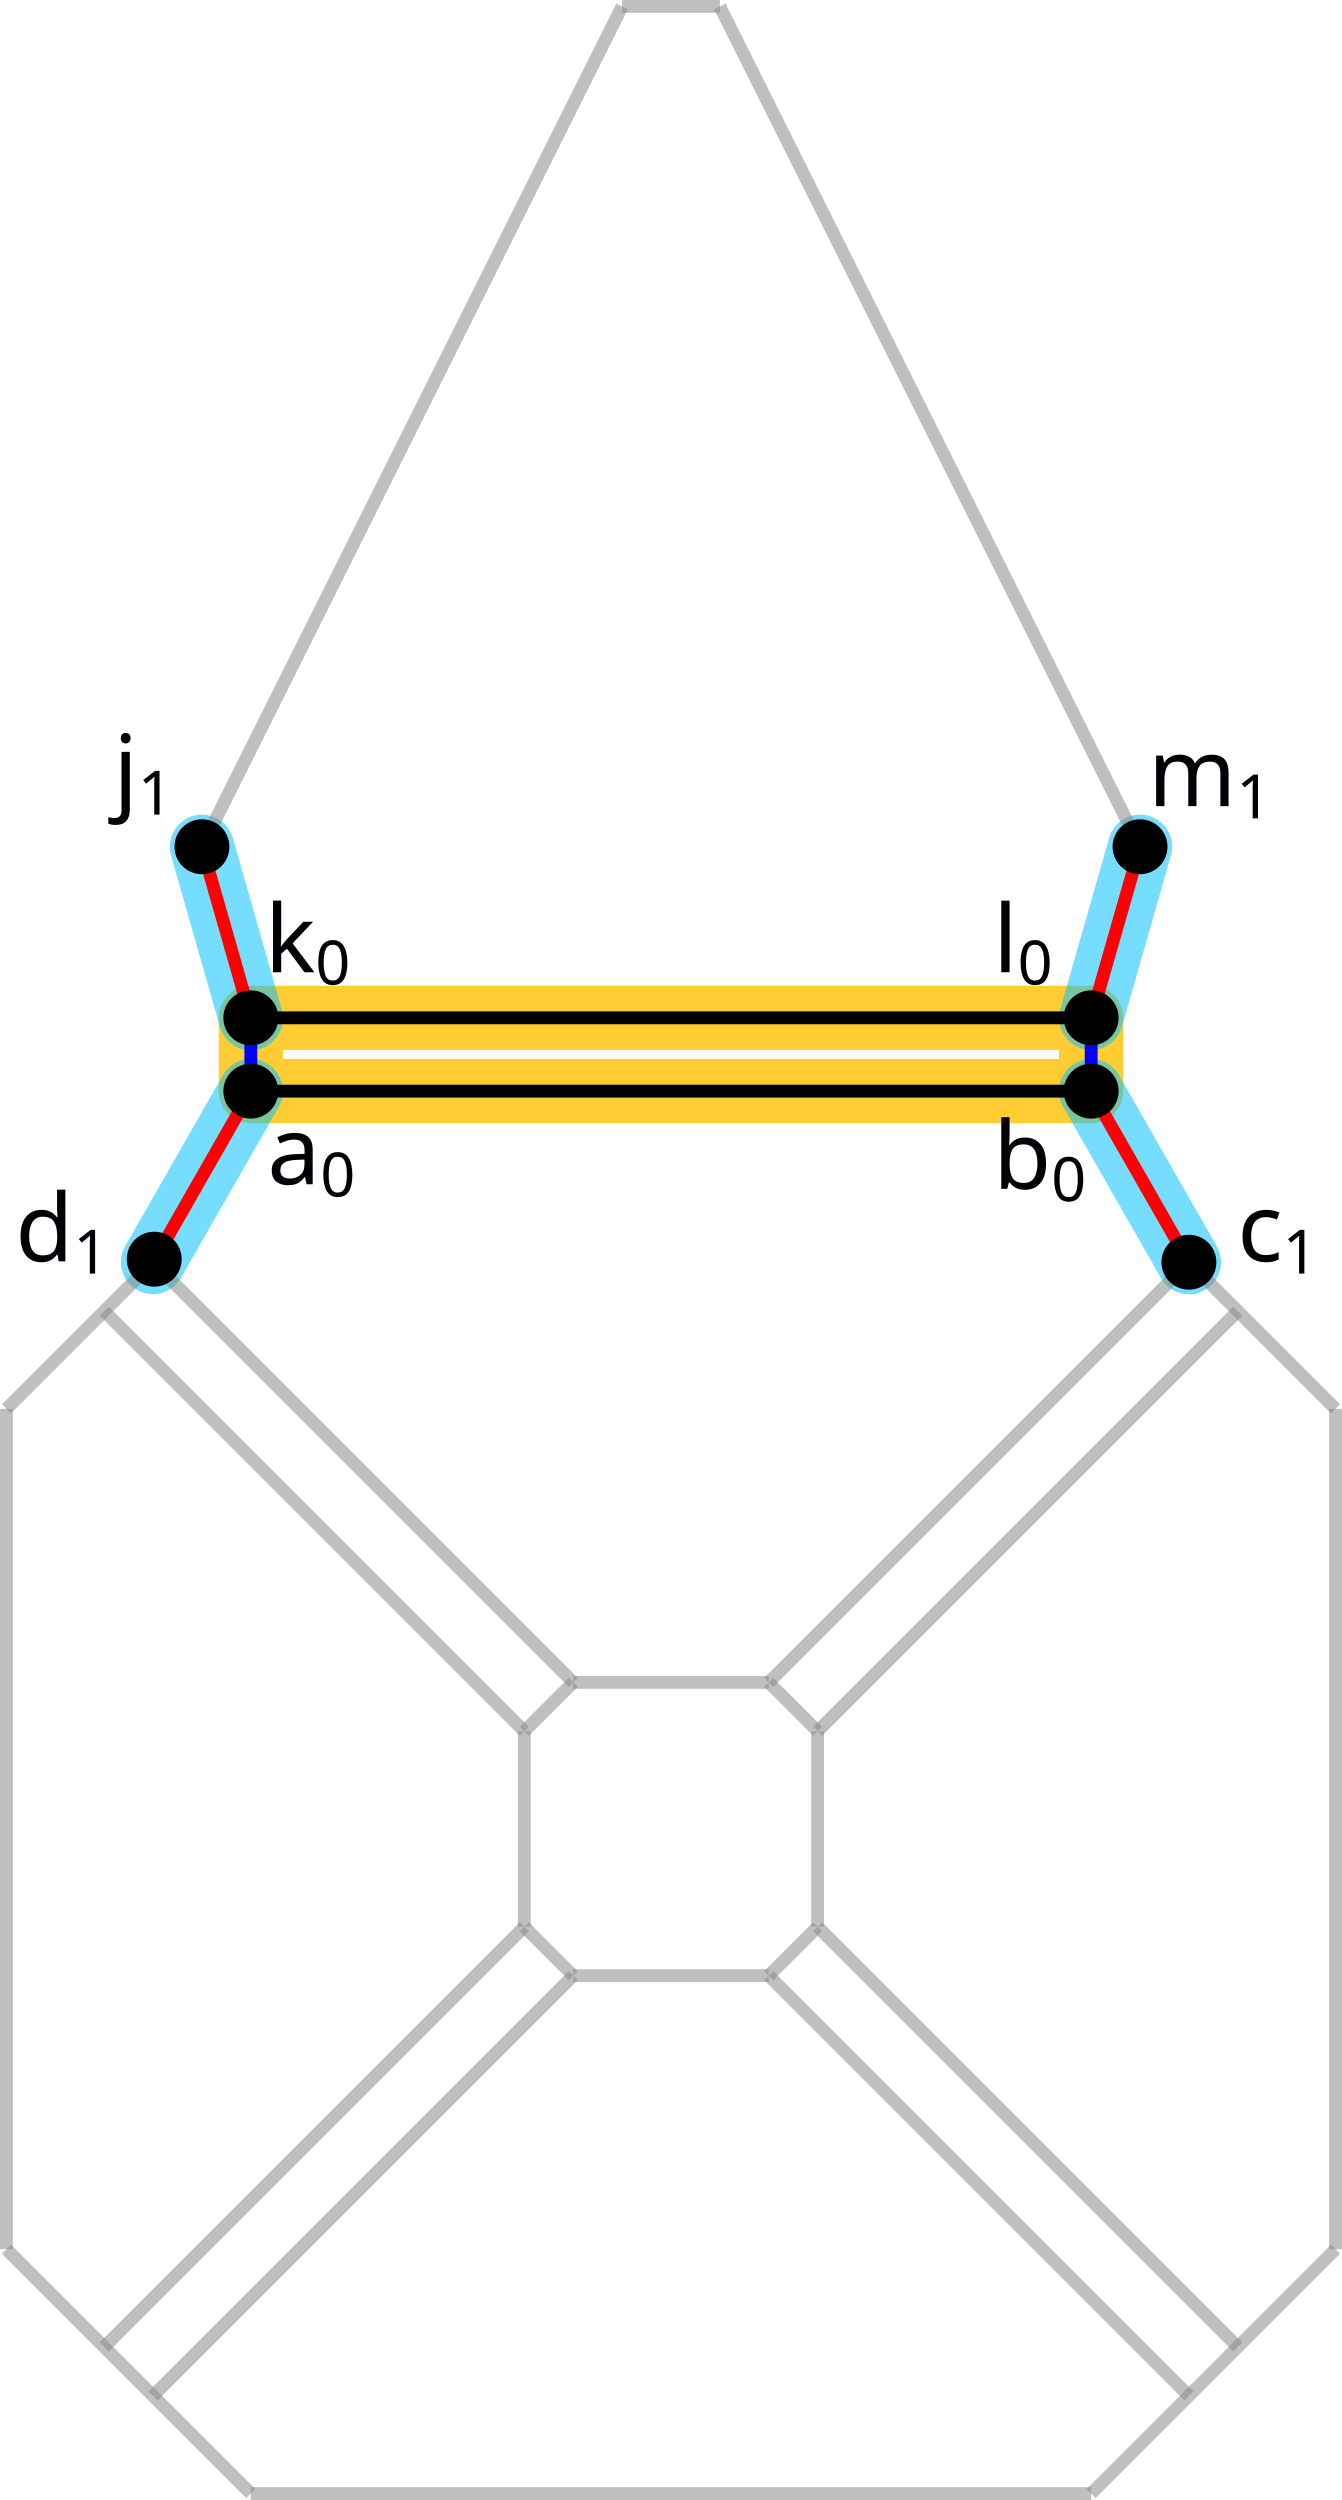
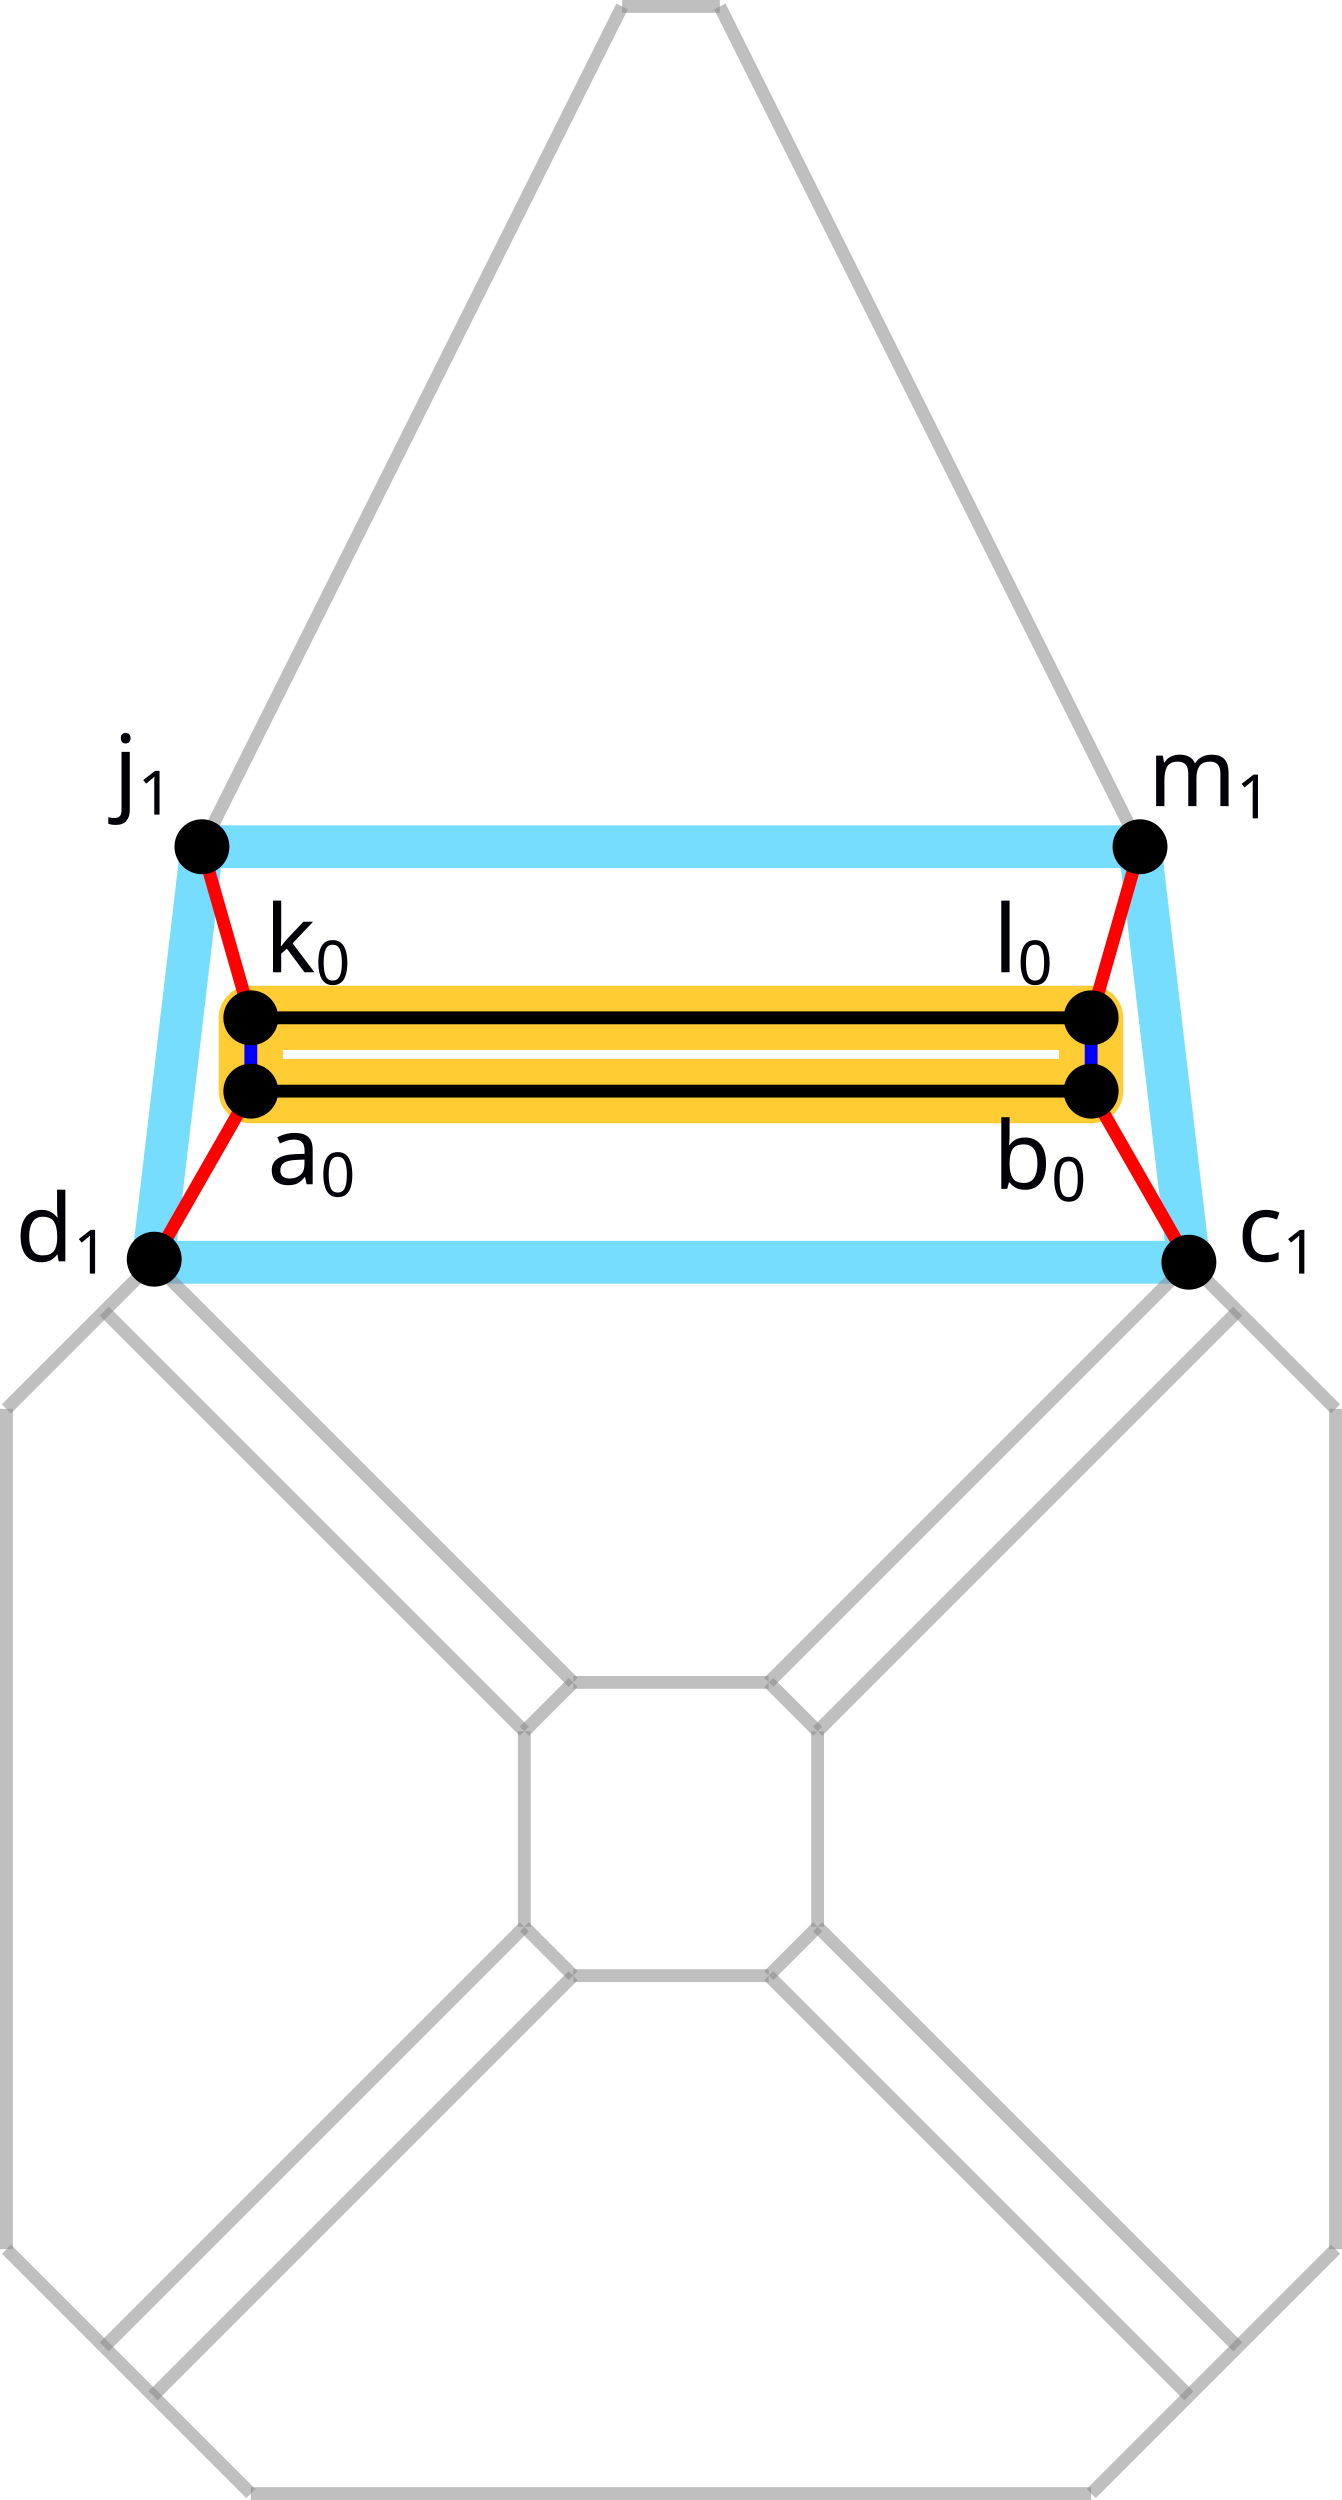
<svg xmlns="http://www.w3.org/2000/svg" height="778.19" width="417.721" version="1.1" id="svg424">
  <defs id="defs428">
    </defs>
+   <path style="fill:none;fill-opacity:0.8;stroke:#01c0ff;stroke-width:13.333;stroke-linecap:round;stroke-linejoin:round;stroke-opacity:0.533;stop-color:#000000" d="M 62.859,263.573 H 354.862 L 370.051,392.899 H 47.644 Z" id="path3244" />
  <path style="font-variation-settings:'wght' 700;fill:none;fill-opacity:1;stroke:#ffc000;stroke-width:20;stroke-linecap:round;stroke-linejoin:round;stroke-opacity:0.8;stop-color:#000000;stroke-dasharray:none" d="M 78.074,316.825 H 339.647 v 22.822 H 78.074 Z" id="path2177" />
-   <path style="fill:none;fill-opacity:0.8;stroke:#00c0ff;stroke-width:20;stroke-linecap:round;stroke-linejoin:round;stroke-opacity:0.533;stop-color:#000000;stroke-dasharray:none" d="m 62.859,263.573 c 5.072,17.781 10.143,35.562 15.215,53.341" id="path2365" />
-   <path style="fill:none;fill-opacity:0.8;stroke:#00c0ff;stroke-width:20;stroke-linecap:round;stroke-linejoin:round;stroke-opacity:0.533;stop-color:#000000;stroke-dasharray:none" d="M 78.074,339.647 C 67.93,357.377 57.787,375.106 47.644,392.836" id="path2369" />
-   <path style="fill:none;fill-opacity:0.8;stroke:#00c0ff;stroke-width:20;stroke-linecap:round;stroke-linejoin:round;stroke-opacity:0.533;stop-color:#000000;stroke-dasharray:none" d="m 339.647,339.647 c 10.144,17.752 20.287,35.502 30.429,53.252" id="path2377" />
-   <path style="fill:none;fill-opacity:0.8;stroke:#00c0ff;stroke-width:20;stroke-linecap:round;stroke-linejoin:round;stroke-opacity:0.533;stop-color:#000000;stroke-dasharray:none" d="m 354.862,263.573 c -5.072,17.751 -10.143,35.502 -15.215,53.252" id="path2381" />
  <line x1="2" y1="700.116" x2="32.429" y2="730.546" id="link0_a1_18" stroke="red" stroke-width="4px" style="stroke:#888888;stroke-opacity:0.533" />
  <line x1="2" y1="700.116" x2="2" y2="700.116" id="link0_a2_0" stroke="blue" stroke-width="4px" style="stroke:#888888;stroke-opacity:0.533" />
  <line x1="2" y1="700.116" x2="2" y2="700.116" id="link0_a3_0" stroke="green" stroke-width="4px" style="stroke:#888888;stroke-opacity:0.533" />
  <line x1="2" y1="700.116" x2="2" y2="438.543" id="link0_a0_7" style="stroke:#888888;stroke-width:4px;stroke-opacity:0.533" />
  <line x1="78.074" y1="776.19" x2="47.644" y2="745.76" id="link1_a1_20" stroke="red" stroke-width="4px" style="stroke:#888888;stroke-opacity:0.533" />
  <line x1="78.074" y1="776.19" x2="78.074" y2="776.19" id="link1_a2_1" stroke="blue" stroke-width="4px" style="stroke:#888888;stroke-opacity:0.533" />
  <line x1="78.074" y1="776.19" x2="78.074" y2="776.19" id="link1_a3_1" stroke="green" stroke-width="4px" style="stroke:#888888;stroke-opacity:0.533" />
  <line x1="78.074" y1="776.19" x2="339.647" y2="776.19" id="link1_a0_2" style="stroke:#888888;stroke-width:4px;stroke-opacity:0.533" />
  <line x1="339.647" y1="776.19" x2="370.076" y2="745.76" id="link2_a1_22" stroke="red" stroke-width="4px" style="stroke:#888888;stroke-opacity:0.533" />
  <line x1="339.647" y1="776.19" x2="339.647" y2="776.19" id="link2_a2_2" stroke="blue" stroke-width="4px" style="stroke:#888888;stroke-opacity:0.533" />
  <line x1="339.647" y1="776.19" x2="339.647" y2="776.19" id="link2_a3_2" stroke="green" stroke-width="4px" style="stroke:#888888;stroke-opacity:0.533" />
  <line x1="415.721" y1="700.116" x2="385.291" y2="730.546" id="link3_a1_24" stroke="red" stroke-width="4px" style="stroke:#888888;stroke-opacity:0.533" />
  <line x1="415.721" y1="700.116" x2="415.721" y2="700.116" id="link3_a2_3" stroke="blue" stroke-width="4px" style="stroke:#888888;stroke-opacity:0.533" />
  <line x1="415.721" y1="700.116" x2="415.721" y2="700.116" id="link3_a3_3" stroke="green" stroke-width="4px" style="stroke:#888888;stroke-opacity:0.533" />
  <line x1="415.721" y1="700.116" x2="415.721" y2="438.543" id="link3_a0_4" style="stroke:#888888;stroke-width:4px;stroke-opacity:0.533" />
  <line x1="415.721" y1="438.543" x2="385.291" y2="408.113" id="link4_a1_26" stroke="red" stroke-width="4px" style="stroke:#888888;stroke-opacity:0.533" />
  <line x1="415.721" y1="438.543" x2="415.721" y2="438.543" id="link4_a2_4" stroke="blue" stroke-width="4px" style="stroke:#888888;stroke-opacity:0.533" />
  <line x1="415.721" y1="438.543" x2="415.721" y2="438.543" id="link4_a3_4" stroke="green" stroke-width="4px" style="stroke:#888888;stroke-opacity:0.533" />
  <line x1="339.647" y1="339.647" x2="370.076" y2="392.899" id="link5_a1_28" stroke="#ff0000" stroke-width="4px" />
  <line x1="339.647" y1="339.647" x2="339.647" y2="316.825" id="link5_a2_12" stroke="#0000ff" stroke-width="4px" />
  <line x1="339.647" y1="339.647" x2="339.647" y2="339.647" id="link5_a3_5" stroke="#008000" stroke-width="4px" />
  <line x1="339.647" y1="339.647" x2="78.074" y2="339.647" id="link5_a0_6" style="stroke:#000000;stroke-width:4px" />
  <line x1="78.074" y1="339.647" x2="47.644" y2="392.899" id="link6_a1_15" stroke="#ff0000" stroke-width="4px" />
  <line x1="78.074" y1="339.647" x2="78.074" y2="316.825" id="link6_a2_8" stroke="#0000ff" stroke-width="4px" />
  <line x1="78.074" y1="339.647" x2="78.074" y2="339.647" id="link6_a3_6" stroke="#008000" stroke-width="4px" />
  <line x1="2" y1="438.543" x2="32.429" y2="408.113" id="link7_a1_16" stroke="red" stroke-width="4px" style="stroke:#888888;stroke-opacity:0.533" />
  <line x1="2" y1="438.543" x2="2" y2="438.543" id="link7_a2_7" stroke="blue" stroke-width="4px" style="stroke:#888888;stroke-opacity:0.533" />
  <line x1="2" y1="438.543" x2="2" y2="438.543" id="link7_a3_7" stroke="green" stroke-width="4px" style="stroke:#888888;stroke-opacity:0.533" />
  <line x1="78.074" y1="316.825" x2="62.859" y2="263.573" id="link8_a1_9" stroke="#ff0000" stroke-width="4px" />
  <line x1="78.074" y1="316.825" x2="78.074" y2="316.825" id="link8_a3_8" stroke="#008000" stroke-width="4px" />
  <line x1="78.074" y1="316.825" x2="339.647" y2="316.825" id="link8_a0_12" style="stroke:#000000;stroke-width:4px" />
  <line x1="62.859" y1="263.573" x2="62.859" y2="263.573" id="link9_a2_9" stroke="#0000ff" stroke-width="4px" />
  <line x1="62.859" y1="263.573" x2="62.859" y2="263.573" id="link9_a3_9" stroke="#008000" stroke-width="4px" />
  <line x1="62.859" y1="263.573" x2="193.646" y2="2" id="link9_a0_10" style="stroke:#888888;stroke-width:4px;stroke-opacity:0.533" />
  <circle cx="62.859" cy="263.573" r="8.548" fill="#000000" stroke="none" id="dart9" style="stroke:none;stroke-width:1.71;stroke-opacity:1" />
  <line x1="193.646" y1="2" x2="224.075" y2="2" id="link10_a1_14" stroke="red" stroke-width="4px" style="stroke:#888888;stroke-opacity:0.533" />
  <line x1="193.646" y1="2" x2="193.646" y2="2" id="link10_a2_10" stroke="blue" stroke-width="4px" style="stroke:#888888;stroke-opacity:0.533" />
  <line x1="193.646" y1="2" x2="193.646" y2="2" id="link10_a3_10" stroke="green" stroke-width="4px" style="stroke:#888888;stroke-opacity:0.533" />
  <line x1="178.431" y1="523.685" x2="239.29" y2="523.685" id="link11_a1_29" stroke="red" stroke-width="4px" style="stroke:#888888;stroke-opacity:0.533" />
  <line x1="178.431" y1="523.685" x2="163.216" y2="538.9" id="link11_a2_17" stroke="blue" stroke-width="4px" style="stroke:#888888;stroke-opacity:0.533" />
  <line x1="178.431" y1="523.685" x2="178.431" y2="523.685" id="link11_a3_11" stroke="green" stroke-width="4px" style="stroke:#888888;stroke-opacity:0.533" />
  <line x1="178.431" y1="523.685" x2="47.644" y2="392.899" id="link11_a0_15" style="stroke:#888888;stroke-width:4px;stroke-opacity:0.533" />
  <line x1="339.647" y1="316.825" x2="354.862" y2="263.573" id="link12_a1_13" stroke="#ff0000" stroke-width="4px" />
  <line x1="339.647" y1="316.825" x2="339.647" y2="316.825" id="link12_a3_12" stroke="#008000" stroke-width="4px" />
  <line x1="354.862" y1="263.573" x2="354.862" y2="263.573" id="link13_a2_13" stroke="#0000ff" stroke-width="4px" />
  <line x1="354.862" y1="263.573" x2="354.862" y2="263.573" id="link13_a3_13" stroke="#008000" stroke-width="4px" />
  <line x1="354.862" y1="263.573" x2="224.075" y2="2" id="link13_a0_14" style="stroke:#888888;stroke-width:4px;stroke-opacity:0.533" />
  <line x1="224.075" y1="2" x2="224.075" y2="2" id="link14_a2_14" stroke="blue" stroke-width="4px" style="stroke:#888888;stroke-opacity:0.533" />
  <line x1="224.075" y1="2" x2="224.075" y2="2" id="link14_a3_14" stroke="green" stroke-width="4px" style="stroke:#888888;stroke-opacity:0.533" />
  <line x1="47.644" y1="392.899" x2="32.429" y2="408.113" id="link15_a2_16" stroke="blue" stroke-width="4px" style="stroke:#888888;stroke-opacity:0.533" />
  <line x1="47.644" y1="392.899" x2="47.644" y2="392.899" id="link15_a3_15" stroke="#008000" stroke-width="4px" />
  <line x1="32.429" y1="408.113" x2="32.429" y2="408.113" id="link16_a3_16" stroke="green" stroke-width="4px" style="stroke:#888888;stroke-opacity:0.533" />
  <line x1="32.429" y1="408.113" x2="163.216" y2="538.9" id="link16_a0_17" style="stroke:#888888;stroke-width:4px;stroke-opacity:0.533" />
  <line x1="163.216" y1="538.9" x2="163.216" y2="599.759" id="link17_a1_19" stroke="red" stroke-width="4px" style="stroke:#888888;stroke-opacity:0.533" />
  <line x1="163.216" y1="538.9" x2="163.216" y2="538.9" id="link17_a3_17" stroke="green" stroke-width="4px" style="stroke:#888888;stroke-opacity:0.533" />
  <line x1="32.429" y1="730.546" x2="47.644" y2="745.76" id="link18_a2_20" stroke="blue" stroke-width="4px" style="stroke:#888888;stroke-opacity:0.533" />
  <line x1="32.429" y1="730.546" x2="32.429" y2="730.546" id="link18_a3_18" stroke="green" stroke-width="4px" style="stroke:#888888;stroke-opacity:0.533" />
  <line x1="32.429" y1="730.546" x2="163.216" y2="599.759" id="link18_a0_19" style="stroke:#888888;stroke-width:4px;stroke-opacity:0.533" />
  <line x1="163.216" y1="599.759" x2="178.431" y2="614.974" id="link19_a2_21" stroke="blue" stroke-width="4px" style="stroke:#888888;stroke-opacity:0.533" />
  <line x1="163.216" y1="599.759" x2="163.216" y2="599.759" id="link19_a3_19" stroke="green" stroke-width="4px" style="stroke:#888888;stroke-opacity:0.533" />
  <line x1="47.644" y1="745.76" x2="47.644" y2="745.76" id="link20_a3_20" stroke="green" stroke-width="4px" style="stroke:#888888;stroke-opacity:0.533" />
  <line x1="47.644" y1="745.76" x2="178.431" y2="614.974" id="link20_a0_21" style="stroke:#888888;stroke-width:4px;stroke-opacity:0.533" />
  <line x1="178.431" y1="614.974" x2="239.29" y2="614.974" id="link21_a1_23" stroke="red" stroke-width="4px" style="stroke:#888888;stroke-opacity:0.533" />
  <line x1="178.431" y1="614.974" x2="178.431" y2="614.974" id="link21_a3_21" stroke="green" stroke-width="4px" style="stroke:#888888;stroke-opacity:0.533" />
  <line x1="370.076" y1="745.76" x2="385.291" y2="730.546" id="link22_a2_24" stroke="blue" stroke-width="4px" style="stroke:#888888;stroke-opacity:0.533" />
  <line x1="370.076" y1="745.76" x2="370.076" y2="745.76" id="link22_a3_22" stroke="green" stroke-width="4px" style="stroke:#888888;stroke-opacity:0.533" />
  <line x1="370.076" y1="745.76" x2="239.29" y2="614.974" id="link22_a0_23" style="stroke:#888888;stroke-width:4px;stroke-opacity:0.533" />
  <line x1="239.29" y1="614.974" x2="254.505" y2="599.759" id="link23_a2_25" stroke="blue" stroke-width="4px" style="stroke:#888888;stroke-opacity:0.533" />
  <line x1="239.29" y1="614.974" x2="239.29" y2="614.974" id="link23_a3_23" stroke="green" stroke-width="4px" style="stroke:#888888;stroke-opacity:0.533" />
  <line x1="385.291" y1="730.546" x2="385.291" y2="730.546" id="link24_a3_24" stroke="green" stroke-width="4px" style="stroke:#888888;stroke-opacity:0.533" />
  <line x1="385.291" y1="730.546" x2="254.505" y2="599.759" id="link24_a0_25" style="stroke:#888888;stroke-width:4px;stroke-opacity:0.533" />
  <line x1="254.505" y1="599.759" x2="254.505" y2="538.9" id="link25_a1_27" stroke="red" stroke-width="4px" style="stroke:#888888;stroke-opacity:0.533" />
  <line x1="254.505" y1="599.759" x2="254.505" y2="599.759" id="link25_a3_25" stroke="green" stroke-width="4px" style="stroke:#888888;stroke-opacity:0.533" />
  <line x1="385.291" y1="408.113" x2="370.076" y2="392.899" id="link26_a2_28" stroke="blue" stroke-width="4px" style="stroke:#888888;stroke-opacity:0.533" />
  <line x1="385.291" y1="408.113" x2="385.291" y2="408.113" id="link26_a3_26" stroke="green" stroke-width="4px" style="stroke:#888888;stroke-opacity:0.533" />
  <line x1="385.291" y1="408.113" x2="254.505" y2="538.9" id="link26_a0_27" style="stroke:#888888;stroke-width:4px;stroke-opacity:0.533" />
  <line x1="254.505" y1="538.9" x2="239.29" y2="523.685" id="link27_a2_29" stroke="blue" stroke-width="4px" style="stroke:#888888;stroke-opacity:0.533" />
  <line x1="254.505" y1="538.9" x2="254.505" y2="538.9" id="link27_a3_27" stroke="green" stroke-width="4px" style="stroke:#888888;stroke-opacity:0.533" />
  <line x1="370.076" y1="392.899" x2="370.076" y2="392.899" id="link28_a3_28" stroke="#008000" stroke-width="4px" />
  <line x1="370.076" y1="392.899" x2="239.29" y2="523.685" id="link28_a0_29" style="stroke:#888888;stroke-width:4px;stroke-opacity:0.533" />
  <line x1="239.29" y1="523.685" x2="239.29" y2="523.685" id="link29_a3_29" stroke="green" stroke-width="4px" style="stroke:#888888;stroke-opacity:0.533" />
  <text xml:space="preserve" style="font-style:normal;font-variant:normal;font-weight:normal;font-stretch:normal;font-size:29.333px;font-family:Sans;-inkscape-font-specification:'Sans, @wght=700';font-variant-ligatures:normal;font-variant-caps:normal;font-variant-numeric:normal;font-variant-east-asian:normal;font-variation-settings:'wght' 700;fill:#000006;fill-opacity:1;stroke:none;stroke-width:2;stroke-linecap:round;stroke-linejoin:bevel;stroke-opacity:1;stop-color:#000000" x="83.248" y="368.635" id="text1301">
    <tspan id="tspan1299" x="83.248" y="368.635">a<tspan style="font-size:65%;baseline-shift:sub" id="tspan4891">0</tspan>
    </tspan>
  </text>
  <text xml:space="preserve" style="font-style:normal;font-variant:normal;font-weight:normal;font-stretch:normal;font-size:29.333px;font-family:Sans;-inkscape-font-specification:'Sans, @wght=700';font-variant-ligatures:normal;font-variant-caps:normal;font-variant-numeric:normal;font-variant-east-asian:normal;font-variation-settings:'wght' 700;fill:#000006;fill-opacity:1;stroke:none;stroke-width:2;stroke-linecap:round;stroke-linejoin:bevel;stroke-opacity:1;stop-color:#000000" x="309.18" y="370.065" id="text2083">
    <tspan id="tspan2081" x="309.18" y="370.065">b<tspan style="font-size:65%;baseline-shift:sub" id="tspan4899">0</tspan>
    </tspan>
  </text>
  <text xml:space="preserve" style="font-style:normal;font-variant:normal;font-weight:normal;font-stretch:normal;font-size:29.333px;font-family:Sans;-inkscape-font-specification:'Sans, @wght=700';font-variant-ligatures:normal;font-variant-caps:normal;font-variant-numeric:normal;font-variant-east-asian:normal;font-variation-settings:'wght' 700;fill:#000006;fill-opacity:1;stroke:none;stroke-width:2;stroke-linecap:round;stroke-linejoin:bevel;stroke-opacity:1;stop-color:#000000" x="4.796" y="392.62" id="text2089">
    <tspan id="tspan2087" x="4.796" y="392.62">d<tspan style="font-size:65%;baseline-shift:sub" id="tspan4895">1</tspan>
    </tspan>
  </text>
  <text xml:space="preserve" style="font-style:normal;font-variant:normal;font-weight:normal;font-stretch:normal;font-size:29.333px;font-family:Sans;-inkscape-font-specification:'Sans, @wght=700';font-variant-ligatures:normal;font-variant-caps:normal;font-variant-numeric:normal;font-variant-east-asian:normal;font-variation-settings:'wght' 700;fill:#000006;fill-opacity:1;stroke:none;stroke-width:2;stroke-linecap:round;stroke-linejoin:bevel;stroke-opacity:1;stop-color:#000000" x="385.168" y="392.62" id="text2093">
    <tspan id="tspan2091" x="385.168" y="392.62">c<tspan style="font-size:65%;baseline-shift:sub" id="tspan4897">1</tspan>
    </tspan>
  </text>
  <text xml:space="preserve" style="font-style:normal;font-variant:normal;font-weight:normal;font-stretch:normal;font-size:29.333px;font-family:Sans;-inkscape-font-specification:'Sans, @wght=700';font-variant-ligatures:normal;font-variant-caps:normal;font-variant-numeric:normal;font-variant-east-asian:normal;font-variation-settings:'wght' 700;fill:#000006;fill-opacity:1;stroke:none;stroke-width:2;stroke-linecap:round;stroke-linejoin:bevel;stroke-opacity:1;stop-color:#000000" x="35.323" y="249.748" id="text2101">
    <tspan id="tspan2099" x="35.323" y="249.748">j<tspan style="font-size:65%;baseline-shift:sub" id="tspan4883">1</tspan>
    </tspan>
  </text>
  <text xml:space="preserve" style="font-style:normal;font-variant:normal;font-weight:normal;font-stretch:normal;font-size:29.333px;font-family:Sans;-inkscape-font-specification:'Sans, @wght=700';font-variant-ligatures:normal;font-variant-caps:normal;font-variant-numeric:normal;font-variant-east-asian:normal;font-variation-settings:'wght' 700;fill:#000006;fill-opacity:1;stroke:none;stroke-width:2;stroke-linecap:round;stroke-linejoin:bevel;stroke-opacity:1;stop-color:#000000" x="82.485" y="302.643" id="text2105">
    <tspan id="tspan2103" x="82.485" y="302.643">k<tspan style="font-size:65%;baseline-shift:sub" id="tspan4889">0</tspan>
    </tspan>
  </text>
  <text xml:space="preserve" style="font-style:normal;font-variant:normal;font-weight:normal;font-stretch:normal;font-size:29.333px;font-family:Sans;-inkscape-font-specification:'Sans, @wght=700';font-variant-ligatures:normal;font-variant-caps:normal;font-variant-numeric:normal;font-variant-east-asian:normal;font-variation-settings:'wght' 700;fill:#000006;fill-opacity:1;stroke:none;stroke-width:2;stroke-linecap:round;stroke-linejoin:bevel;stroke-opacity:1;stop-color:#000000" x="309.18" y="302.643" id="text2109">
    <tspan id="tspan2107" x="309.18" y="302.643">l<tspan style="font-style:normal;font-variant:normal;font-weight:normal;font-stretch:normal;font-size:65%;font-family:Sans;-inkscape-font-specification:'Sans, @wght=700';font-variant-ligatures:normal;font-variant-caps:normal;font-variant-numeric:normal;font-variant-east-asian:normal;font-variation-settings:'wght' 700;baseline-shift:sub" id="tspan2117">0</tspan>
    </tspan>
  </text>
  <text xml:space="preserve" style="font-style:normal;font-variant:normal;font-weight:normal;font-stretch:normal;font-size:29.333px;font-family:Sans;-inkscape-font-specification:'Sans, @wght=700';font-variant-ligatures:normal;font-variant-caps:normal;font-variant-numeric:normal;font-variant-east-asian:normal;font-variation-settings:'wght' 700;fill:#000006;fill-opacity:1;stroke:none;stroke-width:2;stroke-linecap:round;stroke-linejoin:bevel;stroke-opacity:1;stop-color:#000000" x="357.378" y="250.921" id="text2113">
    <tspan id="tspan2111" x="357.378" y="250.921">m<tspan style="font-size:65%;baseline-shift:sub" id="tspan4885">1</tspan>
    </tspan>
  </text>
  <circle cx="78.074" cy="316.825" r="8.548" fill="#000000" stroke="none" id="dart9-3" style="stroke:none;stroke-width:1.71;stroke-opacity:1" />
  <circle cx="78.074" cy="339.647" r="8.548" fill="#000000" stroke="none" id="dart9-5" style="stroke:none;stroke-width:1.71;stroke-opacity:1" />
  <circle cx="48.007" cy="391.958" r="8.548" fill="#000000" stroke="none" id="dart9-6" style="stroke:none;stroke-width:1.71;stroke-opacity:1" />
  <circle cx="370.076" cy="392.899" r="8.548" fill="#000000" stroke="none" id="dart9-2" style="stroke:none;stroke-width:1.71;stroke-opacity:1" />
  <circle cx="339.647" cy="339.647" r="8.548" fill="#000000" stroke="none" id="dart9-9" style="stroke:none;stroke-width:1.71;stroke-opacity:1" />
  <circle cx="339.647" cy="316.825" r="8.548" fill="#000000" stroke="none" id="dart9-1" style="stroke:none;stroke-width:1.71;stroke-opacity:1" />
  <circle cx="354.862" cy="263.573" r="8.548" fill="#000000" stroke="none" id="dart9-27" style="stroke:none;stroke-width:1.71;stroke-opacity:1" />
</svg>
